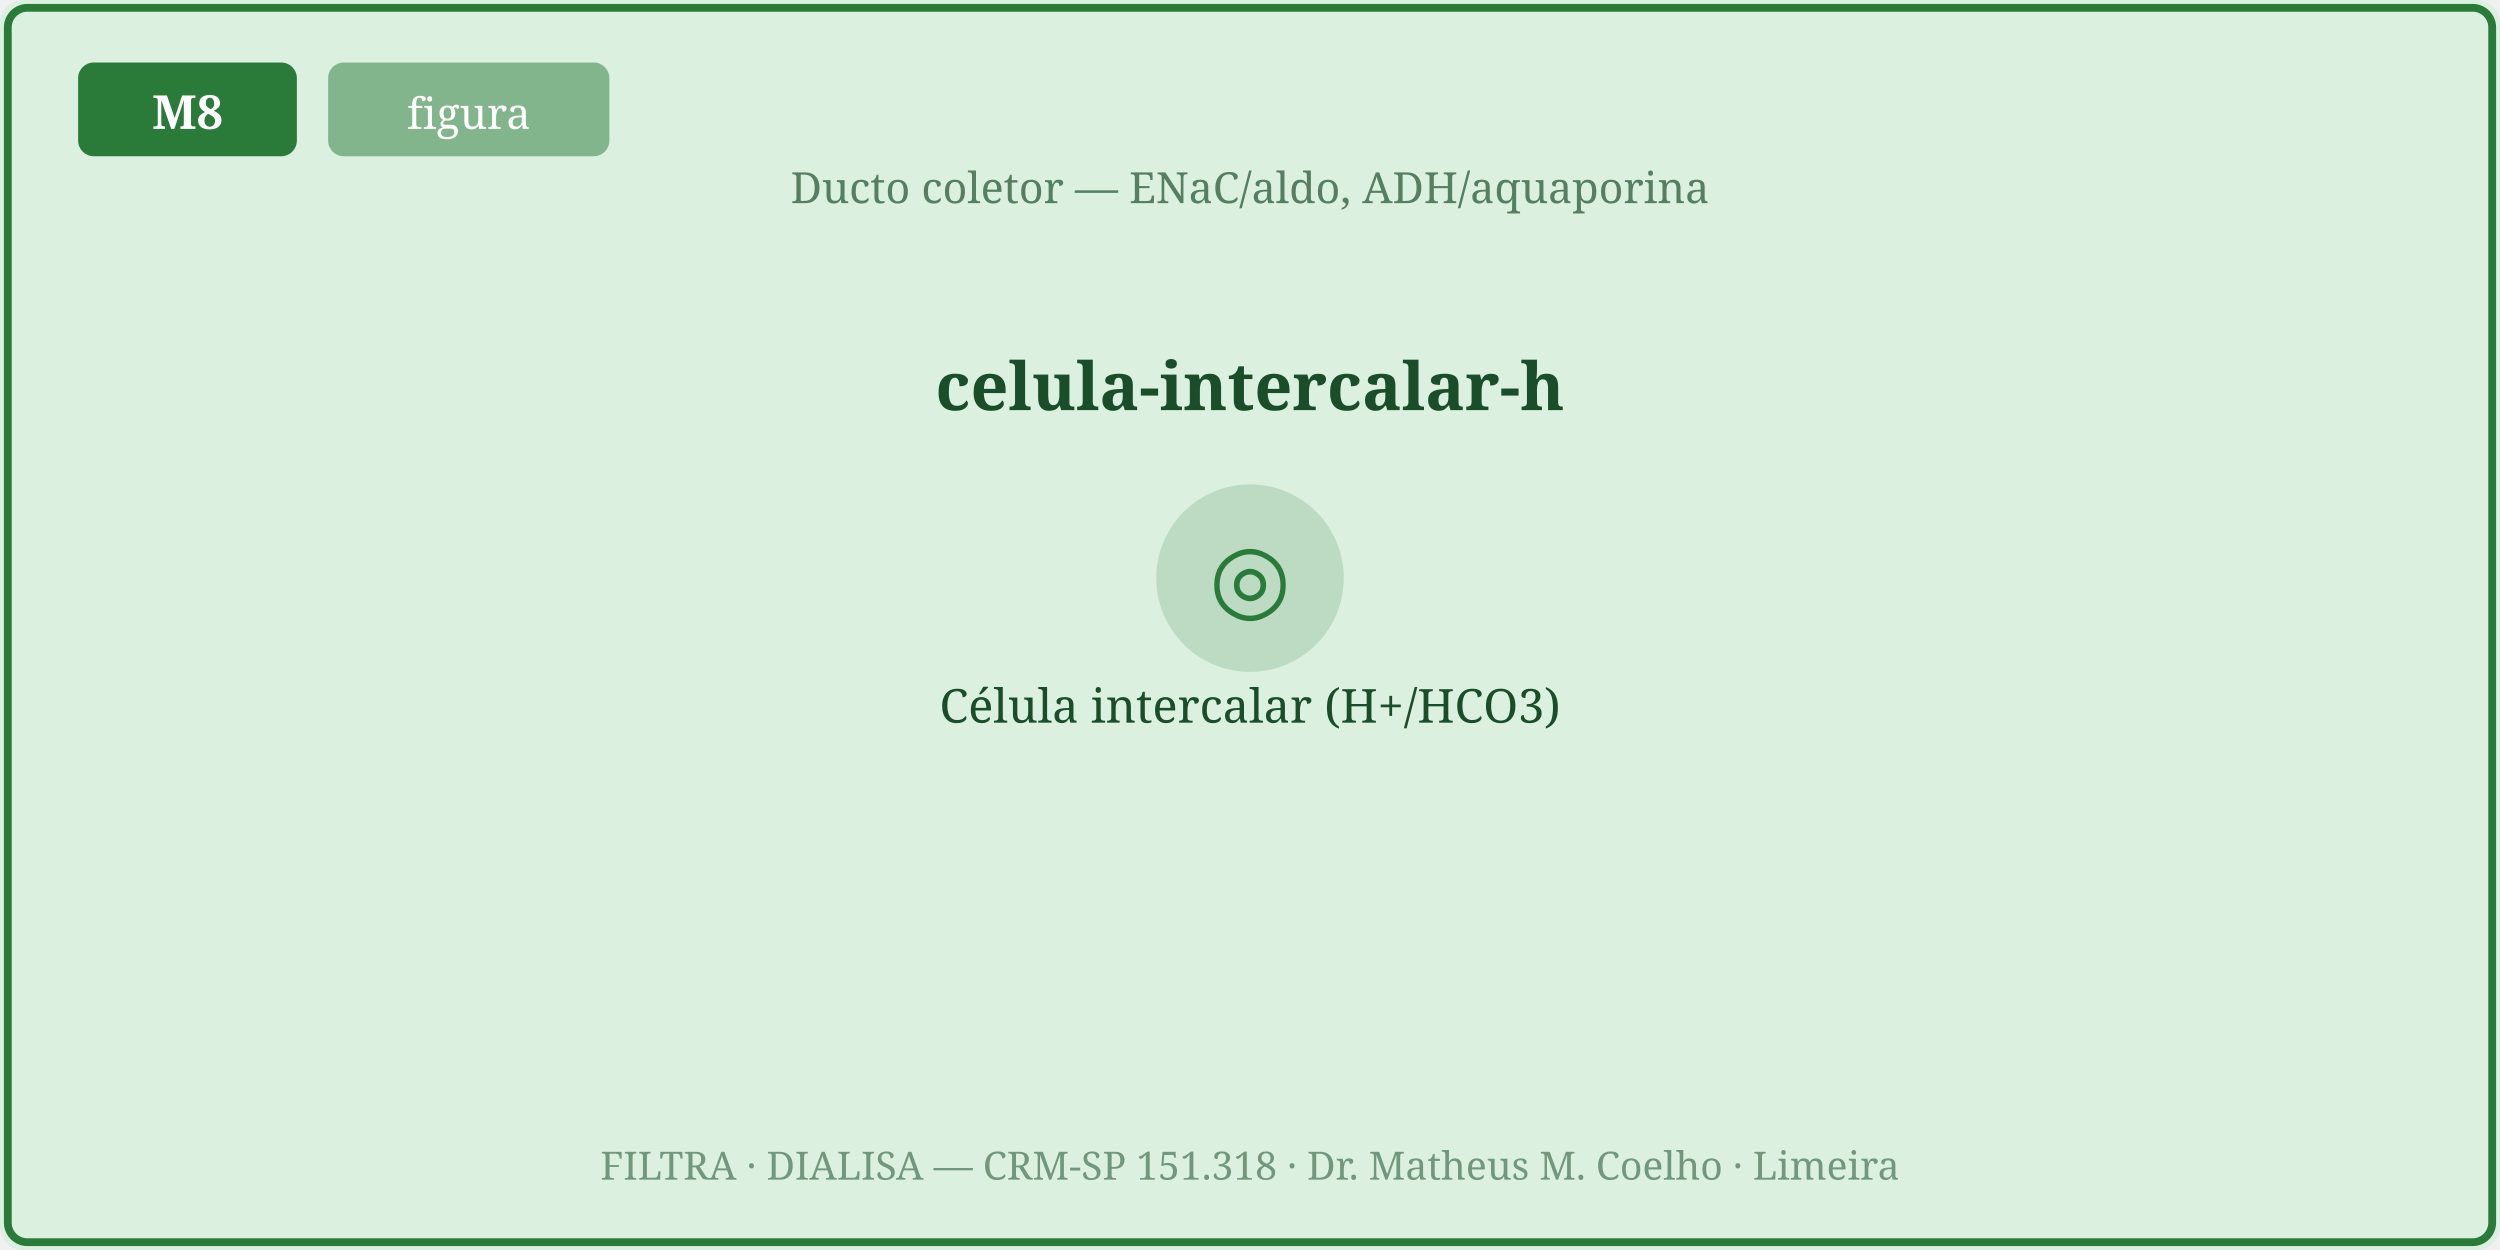
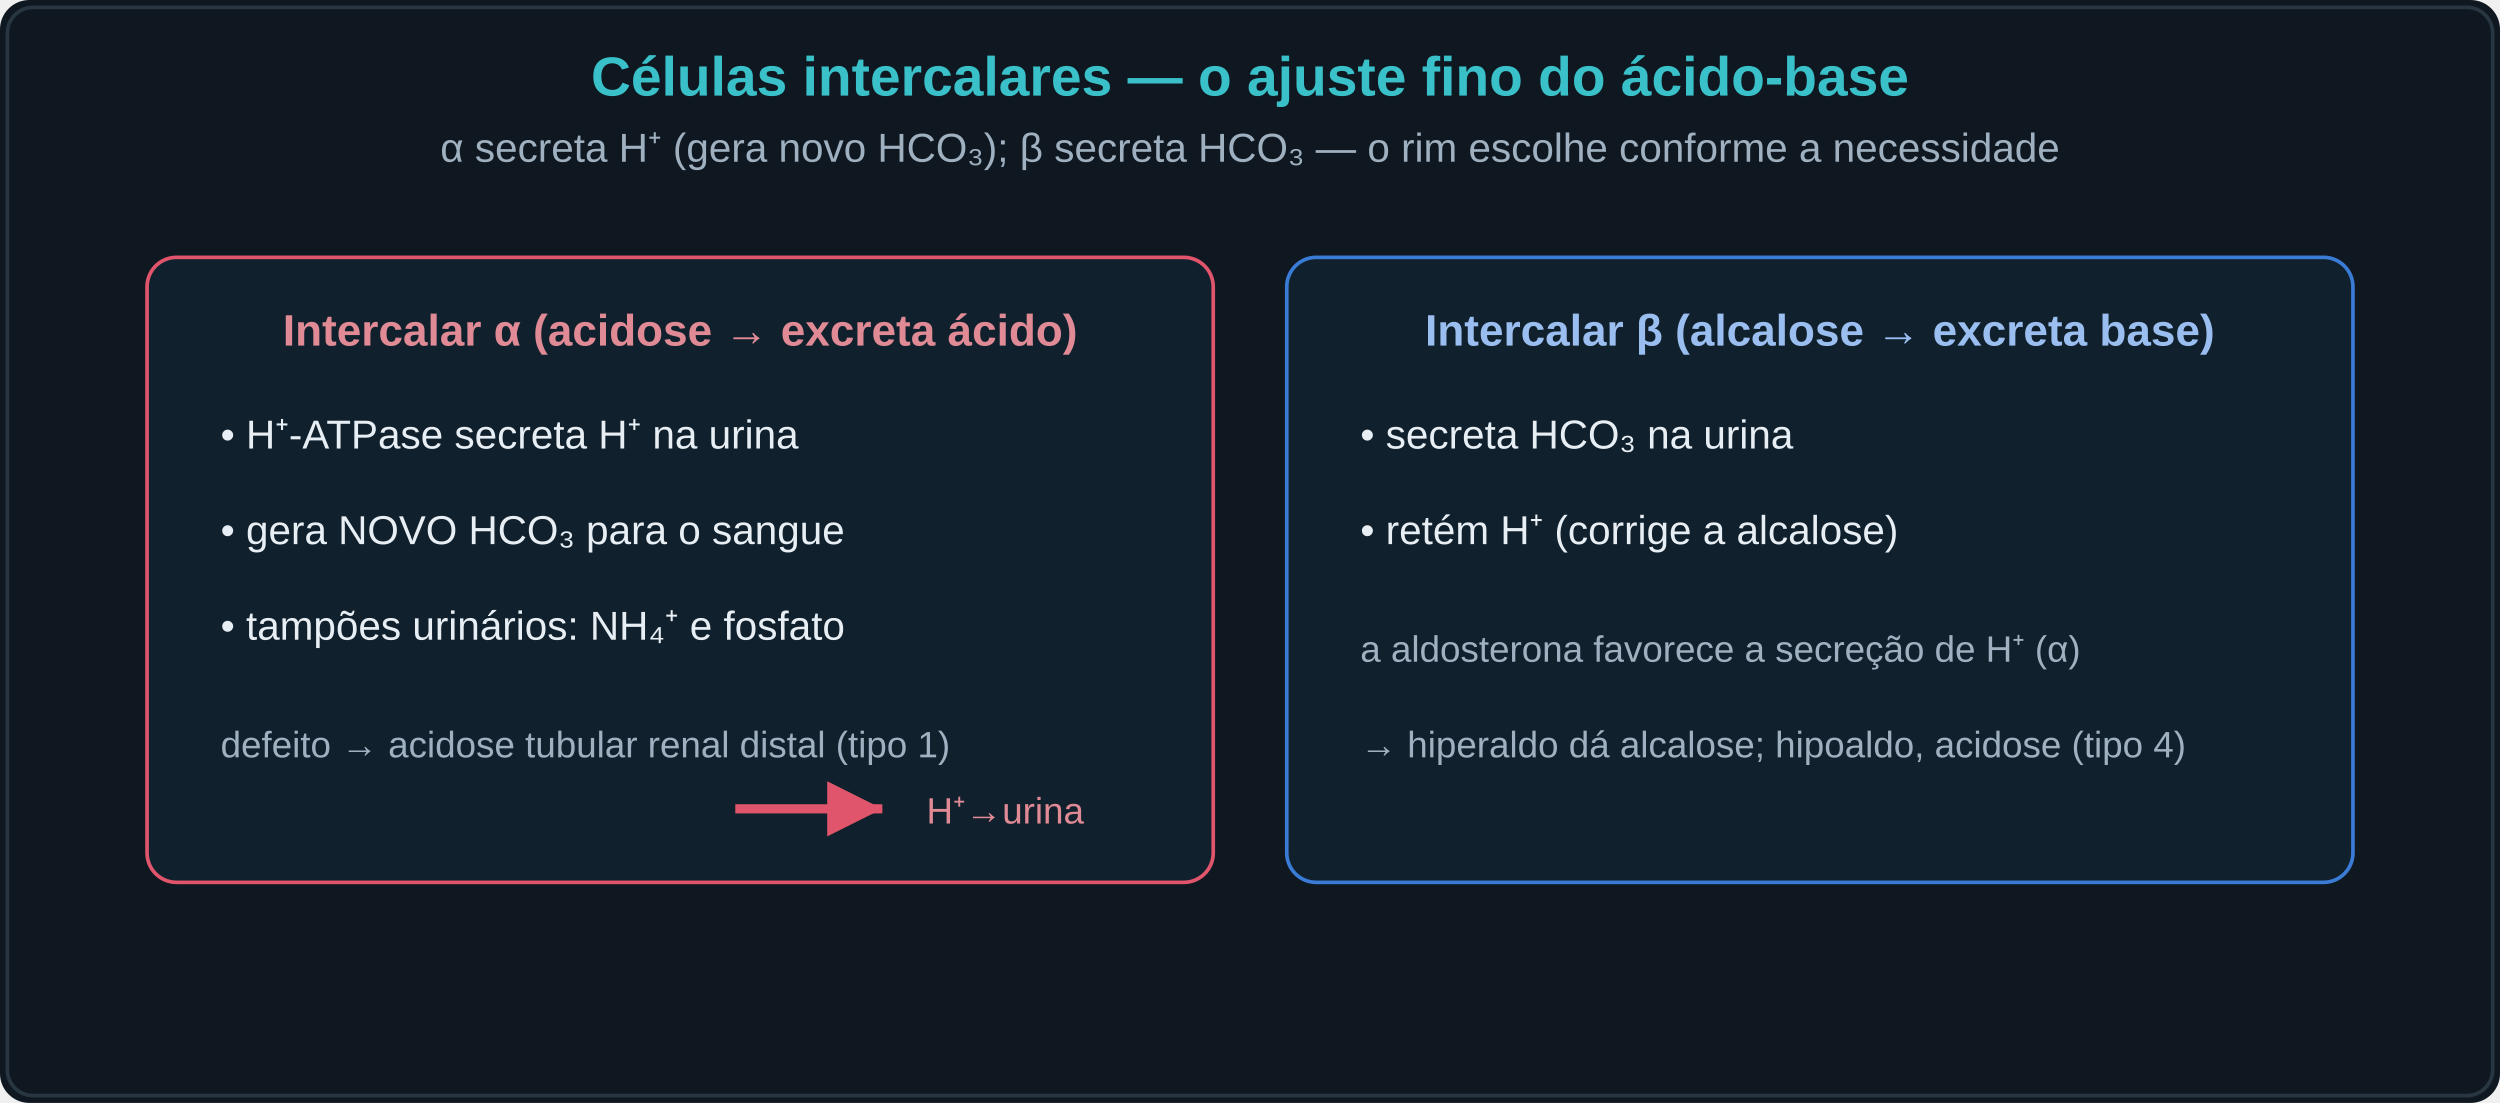
- <svg xmlns="http://www.w3.org/2000/svg" viewBox="0 0 640 320" font-family="Georgia,serif">
-   <rect width="640" height="320" fill="#dcf0e0" rx="6" />
-   <rect x="2" y="2" width="636" height="316" rx="5" fill="none" stroke="#2a7a3a" stroke-width="2" />
-   <rect x="20" y="16" width="56" height="24" rx="4" fill="#2a7a3a" />
-   <text x="48" y="33" text-anchor="middle" font-size="12" font-weight="bold" fill="white">M8</text>
-   <rect x="84" y="16" width="72" height="24" rx="4" fill="#2a7a3a" opacity="0.5" />
-   <text x="120" y="33" text-anchor="middle" font-size="11" fill="white">figura</text>
-   <text x="320" y="52" text-anchor="middle" font-size="11" fill="#1a4e2a" opacity="0.7">Ducto coletor — ENaC/aldo, ADH/aquaporina</text>
-   <text x="320" y="105" text-anchor="middle" font-size="17" font-weight="bold" fill="#1a4e2a">celula-intercalar-h</text>
-   <circle cx="320" cy="148" r="24" fill="#2a7a3a" opacity="0.18" />
-   <text x="320" y="156" text-anchor="middle" font-size="24" fill="#2a7a3a">◎</text>
-   <text x="320" y="185" text-anchor="middle" font-size="12" fill="#1a4e2a">Célula intercalar (H+/HCO3)</text>
-   <text x="320" y="302" text-anchor="middle" font-size="10" fill="#1a4e2a" opacity="0.55">FILTRA · DIALISA — CRM-SP 151.318 · Dr. Matheus M. Coelho · Limeira</text>
+ <svg xmlns="http://www.w3.org/2000/svg" viewBox="0 0 680 300" font-family="system-ui,Arial,sans-serif">
+   <defs>
+     <marker id="h" markerWidth="8" markerHeight="8" refX="6" refY="3" orient="auto">
+       <path d="M0,0 L6,3 L0,6 z" fill="#e0556b" />
+     </marker>
+   </defs>
+   <rect width="680" height="300" rx="8" fill="#0f1720" />
+   <rect x="2" y="2" width="676" height="296" rx="7" fill="none" stroke="#283642" />
+   <text x="340" y="26" text-anchor="middle" font-size="15" font-weight="bold" fill="#39c0c8">Células intercalares — o ajuste fino do ácido-base</text>
+   <text x="340" y="44" text-anchor="middle" font-size="11" fill="#9fb1c0">α secreta H⁺ (gera novo HCO₃); β secreta HCO₃ — o rim escolhe conforme a necessidade</text>
+   <rect x="40" y="70" width="290" height="170" rx="8" fill="#10202c" stroke="#e0556b" />
+   <text x="185" y="94" text-anchor="middle" font-size="12" fill="#e08a96" font-weight="bold">Intercalar α (acidose → excreta ácido)</text>
+   <text x="60" y="122" font-size="11" fill="#e7eef4">• H⁺-ATPase secreta H⁺ na urina</text>
+   <text x="60" y="148" font-size="11" fill="#e7eef4">• gera NOVO HCO₃ para o sangue</text>
+   <text x="60" y="174" font-size="11" fill="#e7eef4">• tampões urinários: NH₄⁺ e fosfato</text>
+   <text x="60" y="206" font-size="10" fill="#9fb1c0">defeito → acidose tubular renal distal (tipo 1)</text>
+   <line x1="200" y1="220" x2="240" y2="220" stroke="#e0556b" stroke-width="2.5" marker-end="url(#h)" />
+   <text x="252" y="224" font-size="10" fill="#e08a96">H⁺→urina</text>
+   <rect x="350" y="70" width="290" height="170" rx="8" fill="#10202c" stroke="#3a7bd5" />
+   <text x="495" y="94" text-anchor="middle" font-size="12" fill="#9bbef0" font-weight="bold">Intercalar β (alcalose → excreta base)</text>
+   <text x="370" y="122" font-size="11" fill="#e7eef4">• secreta HCO₃ na urina</text>
+   <text x="370" y="148" font-size="11" fill="#e7eef4">• retém H⁺ (corrige a alcalose)</text>
+   <text x="370" y="180" font-size="10" fill="#9fb1c0">a aldosterona favorece a secreção de H⁺ (α)</text>
+   <text x="370" y="206" font-size="10" fill="#9fb1c0">→ hiperaldo dá alcalose; hipoaldo, acidose (tipo 4)</text>
</svg>
